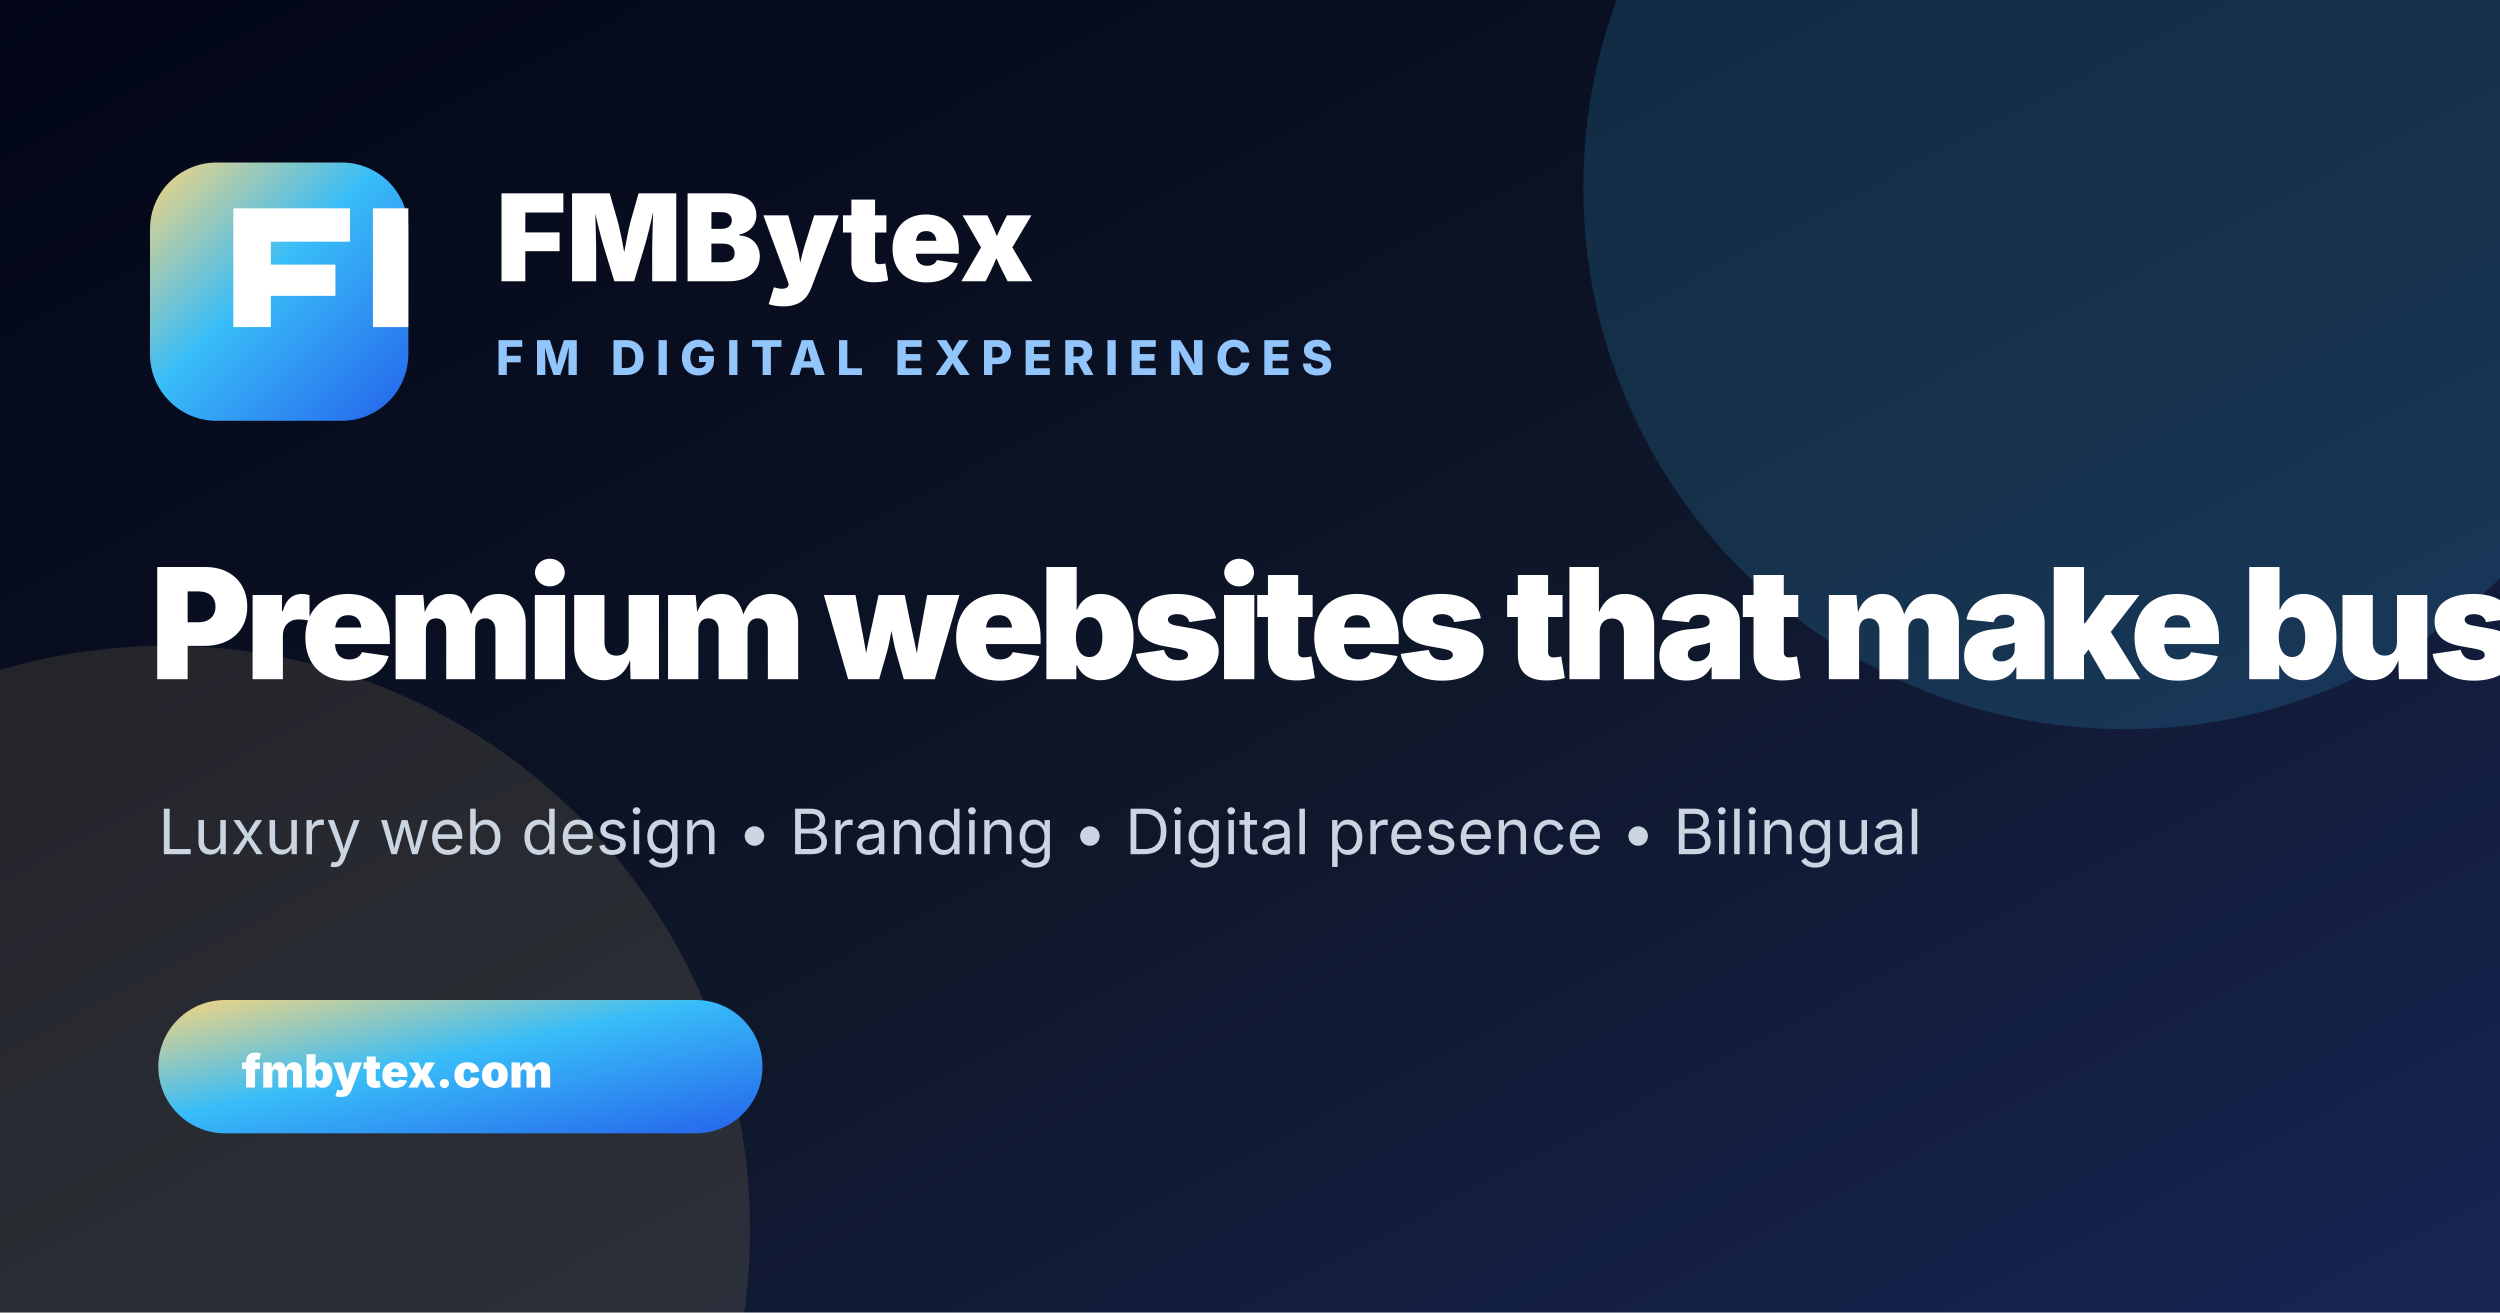
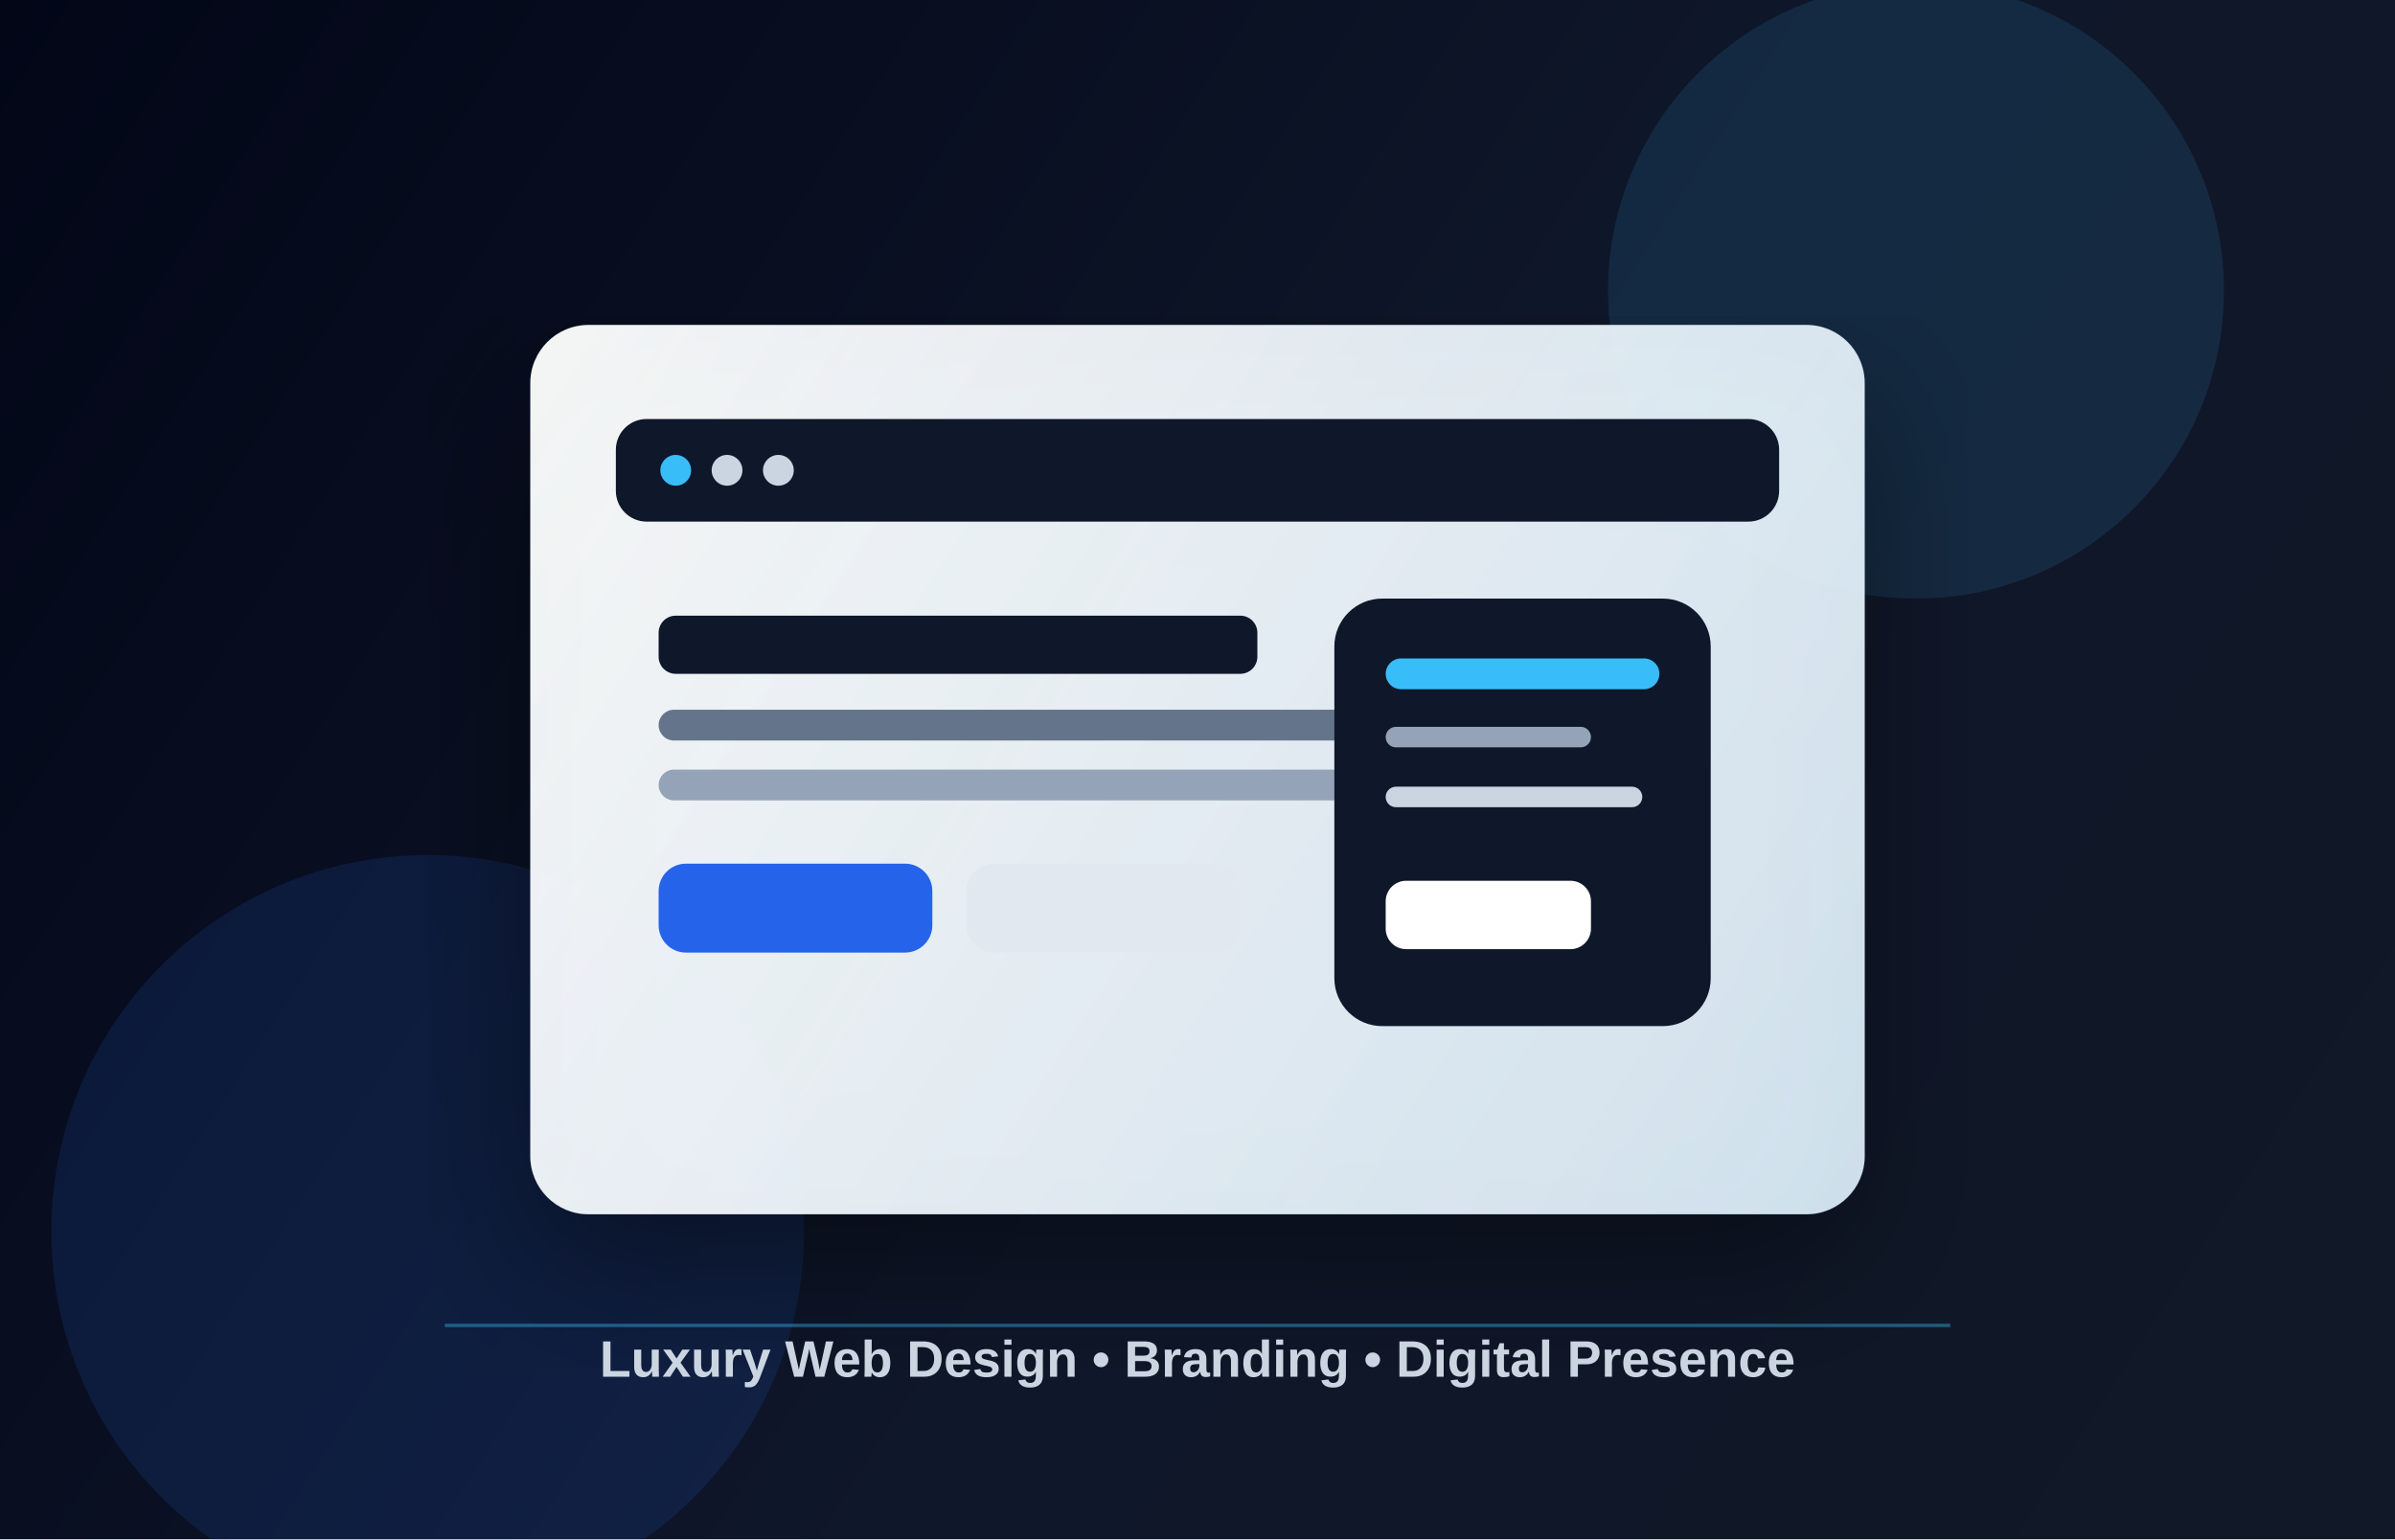
- <svg xmlns="http://www.w3.org/2000/svg" width="1200" height="630" viewBox="0 0 1200 630">
+ <svg xmlns="http://www.w3.org/2000/svg" width="1400" height="900" viewBox="0 0 1400 900" fill="none">
  <defs>
-     <linearGradient id="bg" x1="0" y1="0" x2="1" y2="1">
-       <stop offset="0" stop-color="#020617" />
-       <stop offset=".55" stop-color="#0f172a" />
-       <stop offset="1" stop-color="#172554" />
+     <linearGradient id="bg" x1="0" y1="0" x2="1400" y2="900" gradientUnits="userSpaceOnUse">
+       <stop stop-color="#020617" />
+       <stop offset="0.55" stop-color="#0F172A" />
+       <stop offset="1" stop-color="#111827" />
    </linearGradient>
-     <linearGradient id="g" x1="0" y1="0" x2="1" y2="1">
-       <stop offset="0" stop-color="#f8d57e" />
-       <stop offset=".45" stop-color="#38bdf8" />
-       <stop offset="1" stop-color="#2563eb" />
+     <linearGradient id="card" x1="320" y1="210" x2="1090" y2="710" gradientUnits="userSpaceOnUse">
+       <stop stop-color="#FFFFFF" stop-opacity="0.95" />
+       <stop offset="1" stop-color="#E0F2FE" stop-opacity="0.9" />
    </linearGradient>
+     <filter id="shadow" x="250" y="150" width="900" height="650" filterUnits="userSpaceOnUse">
+       <feDropShadow dx="0" dy="35" stdDeviation="45" flood-color="#000000" flood-opacity="0.45" />
+     </filter>
  </defs>
-   <rect width="1200" height="630" fill="url(#bg)" />
-   <circle cx="1020" cy="90" r="260" fill="#38bdf8" opacity=".16" />
-   <circle cx="80" cy="590" r="280" fill="#f8d57e" opacity=".12" />
-   <rect x="72" y="78" width="124" height="124" rx="32" fill="url(#g)" />
-   <path d="M112 157V100h56v16h-38v11h31v15h-31v15h-18Zm67 0v-57h17v57h-17Z" fill="#fff" />
-   <text x="238" y="135" font-family="Poppins, Inter, Arial" font-size="58" font-weight="900" fill="#fff">FMBytex</text>
-   <text x="238" y="180" font-family="Inter, Arial" font-size="23" font-weight="800" letter-spacing="5" fill="#93c5fd">FM DIGITAL EXPERIENCES</text>
-   <text x="72" y="326" font-family="Poppins, Inter, Arial" font-size="74" font-weight="900" letter-spacing="-3" fill="#fff">Premium websites that make businesses look trusted.</text>
-   <text x="76" y="410" font-family="Inter, Arial" font-size="30" fill="#cbd5e1">Luxury web design • Branding • Digital presence • Bilingual</text>
-   <rect x="76" y="480" width="290" height="64" rx="32" fill="url(#g)" />
-   <text x="116" y="522" font-family="Inter, Arial" font-size="22" font-weight="900" fill="#fff">fmbytex.com</text>
+   <rect width="1400" height="900" fill="url(#bg)" />
+   <circle cx="1120" cy="170" r="180" fill="#38BDF8" opacity="0.12" />
+   <circle cx="250" cy="720" r="220" fill="#2563EB" opacity="0.14" />
+   <rect x="310" y="190" width="780" height="520" rx="34" fill="url(#card)" filter="url(#shadow)" />
+   <rect x="360" y="245" width="680" height="60" rx="18" fill="#0F172A" />
+   <circle cx="395" cy="275" r="9" fill="#38BDF8" />
+   <circle cx="425" cy="275" r="9" fill="#CBD5E1" />
+   <circle cx="455" cy="275" r="9" fill="#CBD5E1" />
+   <rect x="385" y="360" width="350" height="34" rx="10" fill="#0F172A" />
+   <rect x="385" y="415" width="500" height="18" rx="9" fill="#64748B" />
+   <rect x="385" y="450" width="430" height="18" rx="9" fill="#94A3B8" />
+   <rect x="385" y="505" width="160" height="52" rx="16" fill="#2563EB" />
+   <rect x="565" y="505" width="160" height="52" rx="16" fill="#E2E8F0" />
+   <rect x="780" y="350" width="220" height="250" rx="28" fill="#0F172A" />
+   <rect x="810" y="385" width="160" height="18" rx="9" fill="#38BDF8" />
+   <rect x="810" y="425" width="120" height="12" rx="6" fill="#94A3B8" />
+   <rect x="810" y="460" width="150" height="12" rx="6" fill="#CBD5E1" />
+   <rect x="810" y="515" width="120" height="40" rx="12" fill="#FFFFFF" />
+   <path d="M260 775H1140" stroke="#38BDF8" stroke-opacity="0.4" stroke-width="2" />
+   <text x="700" y="805" text-anchor="middle" fill="#CBD5E1" font-family="Arial" font-size="30" font-weight="700">Luxury Web Design • Branding • Digital Presence</text>
</svg>
